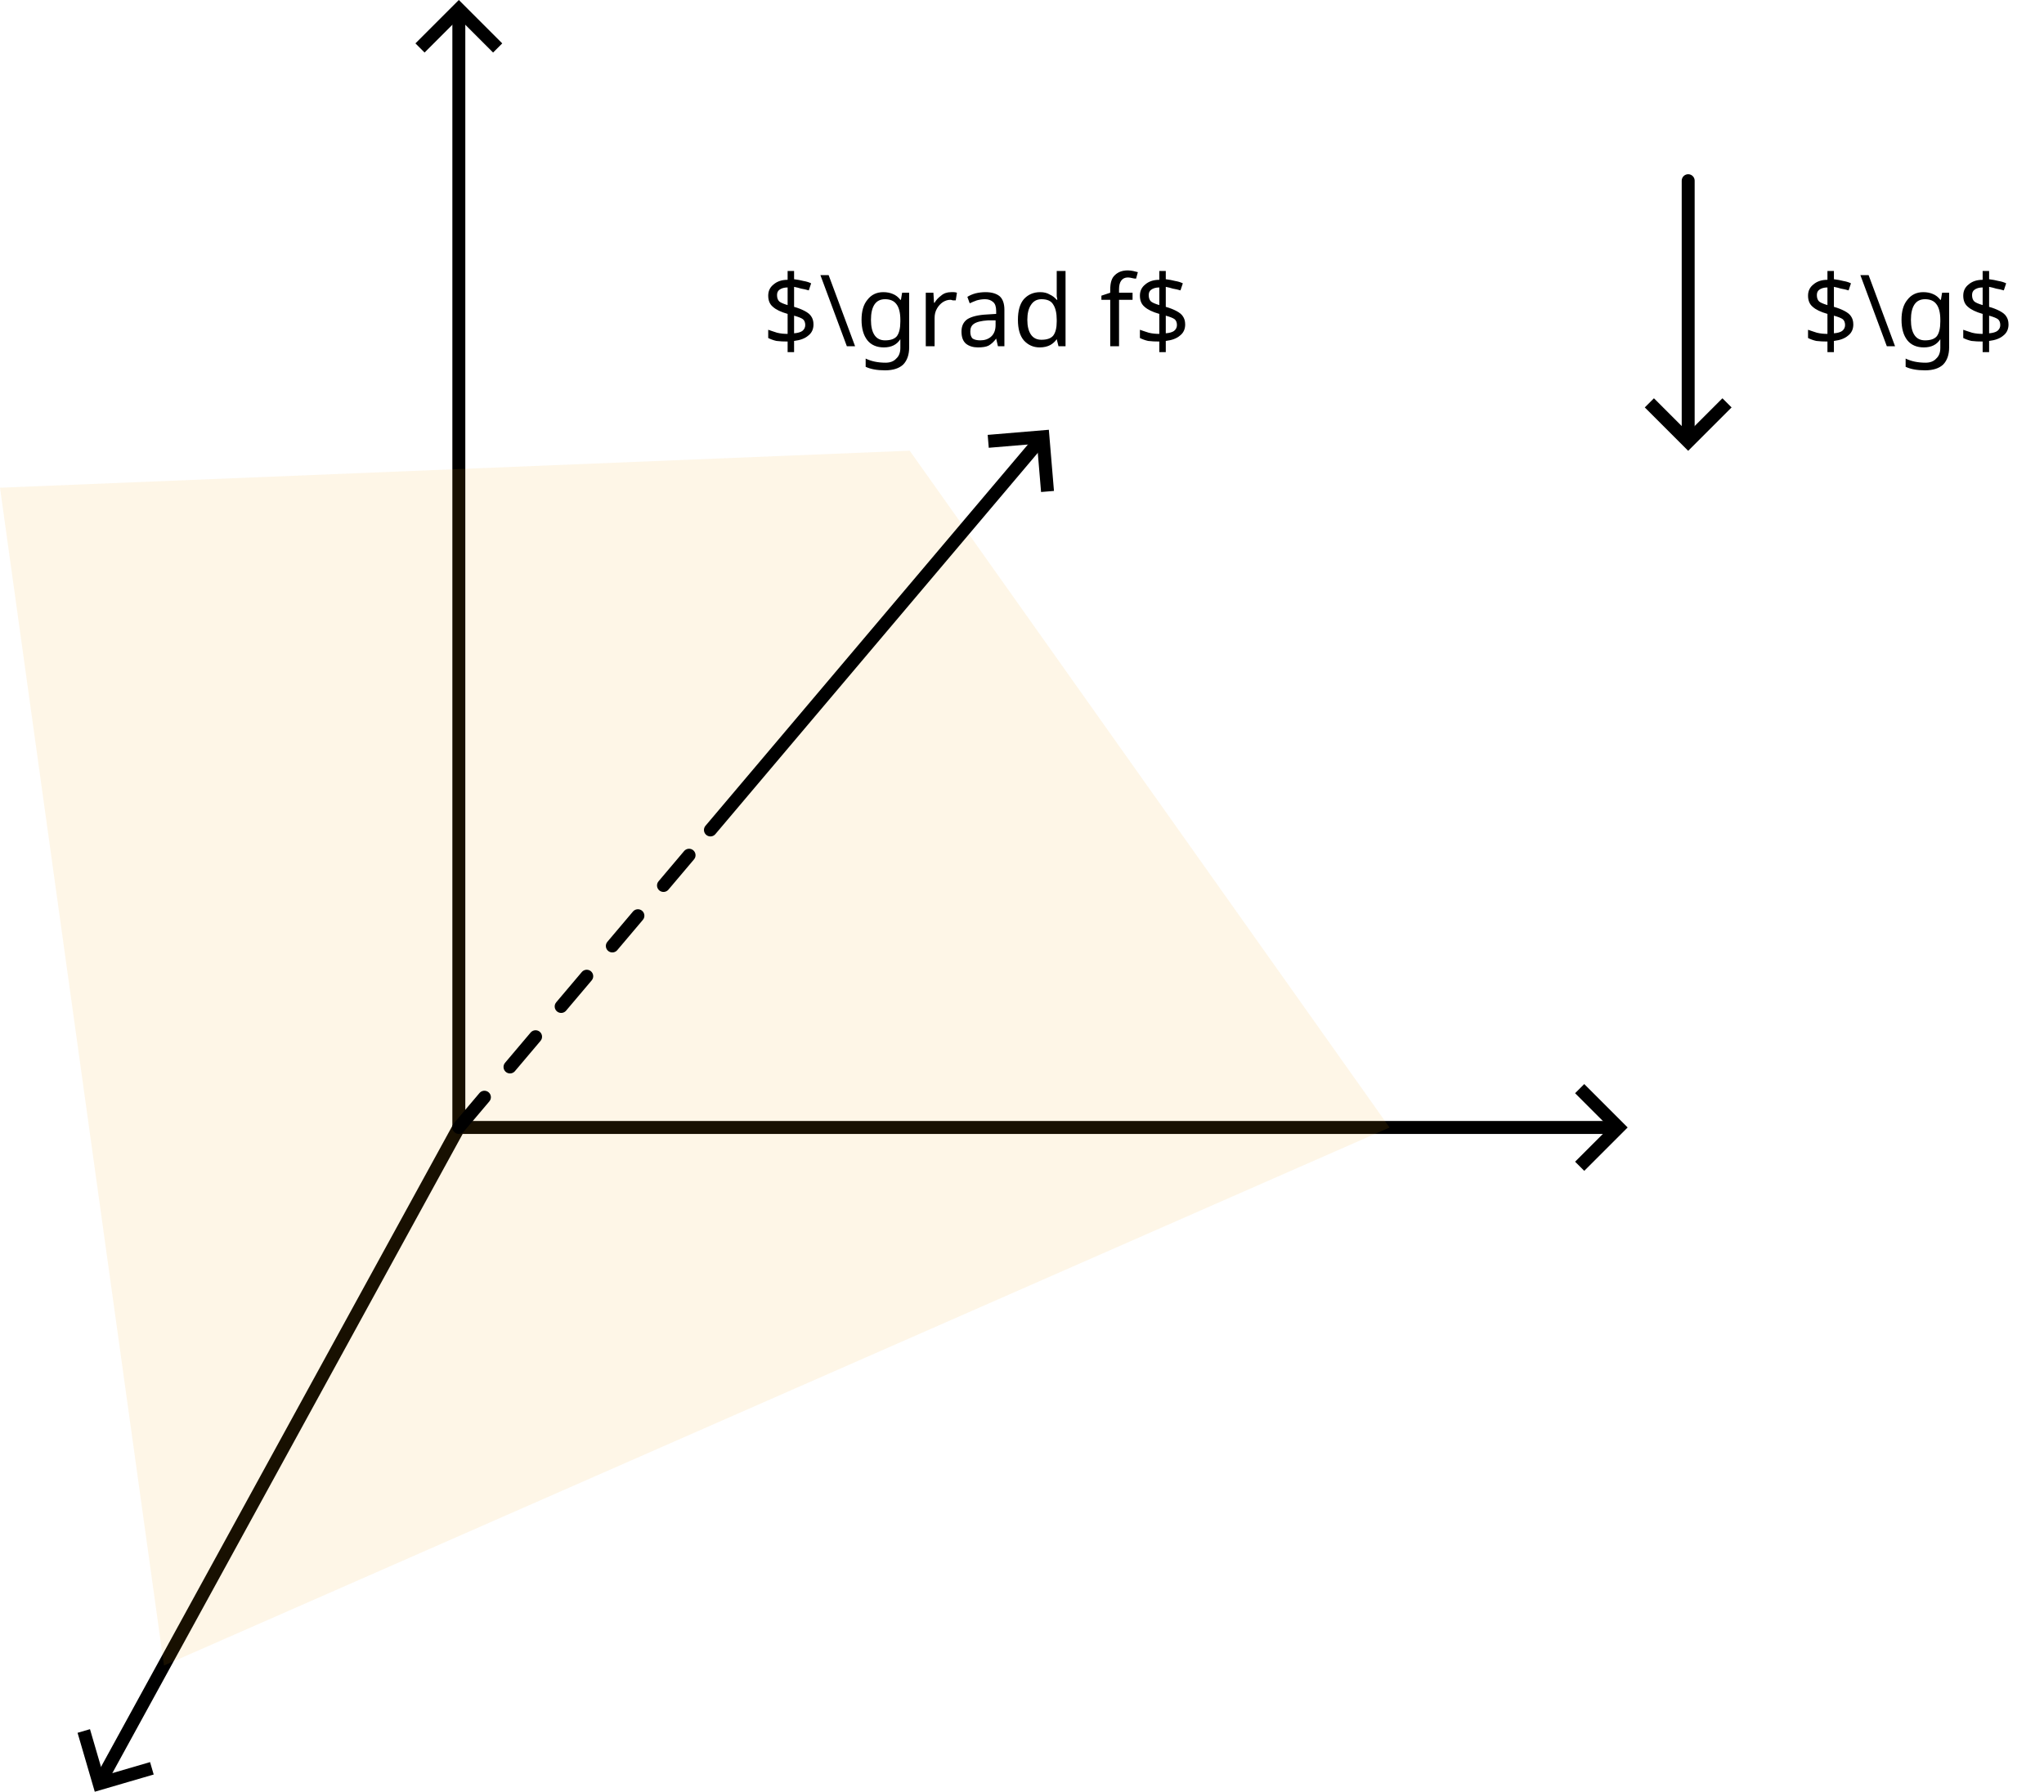
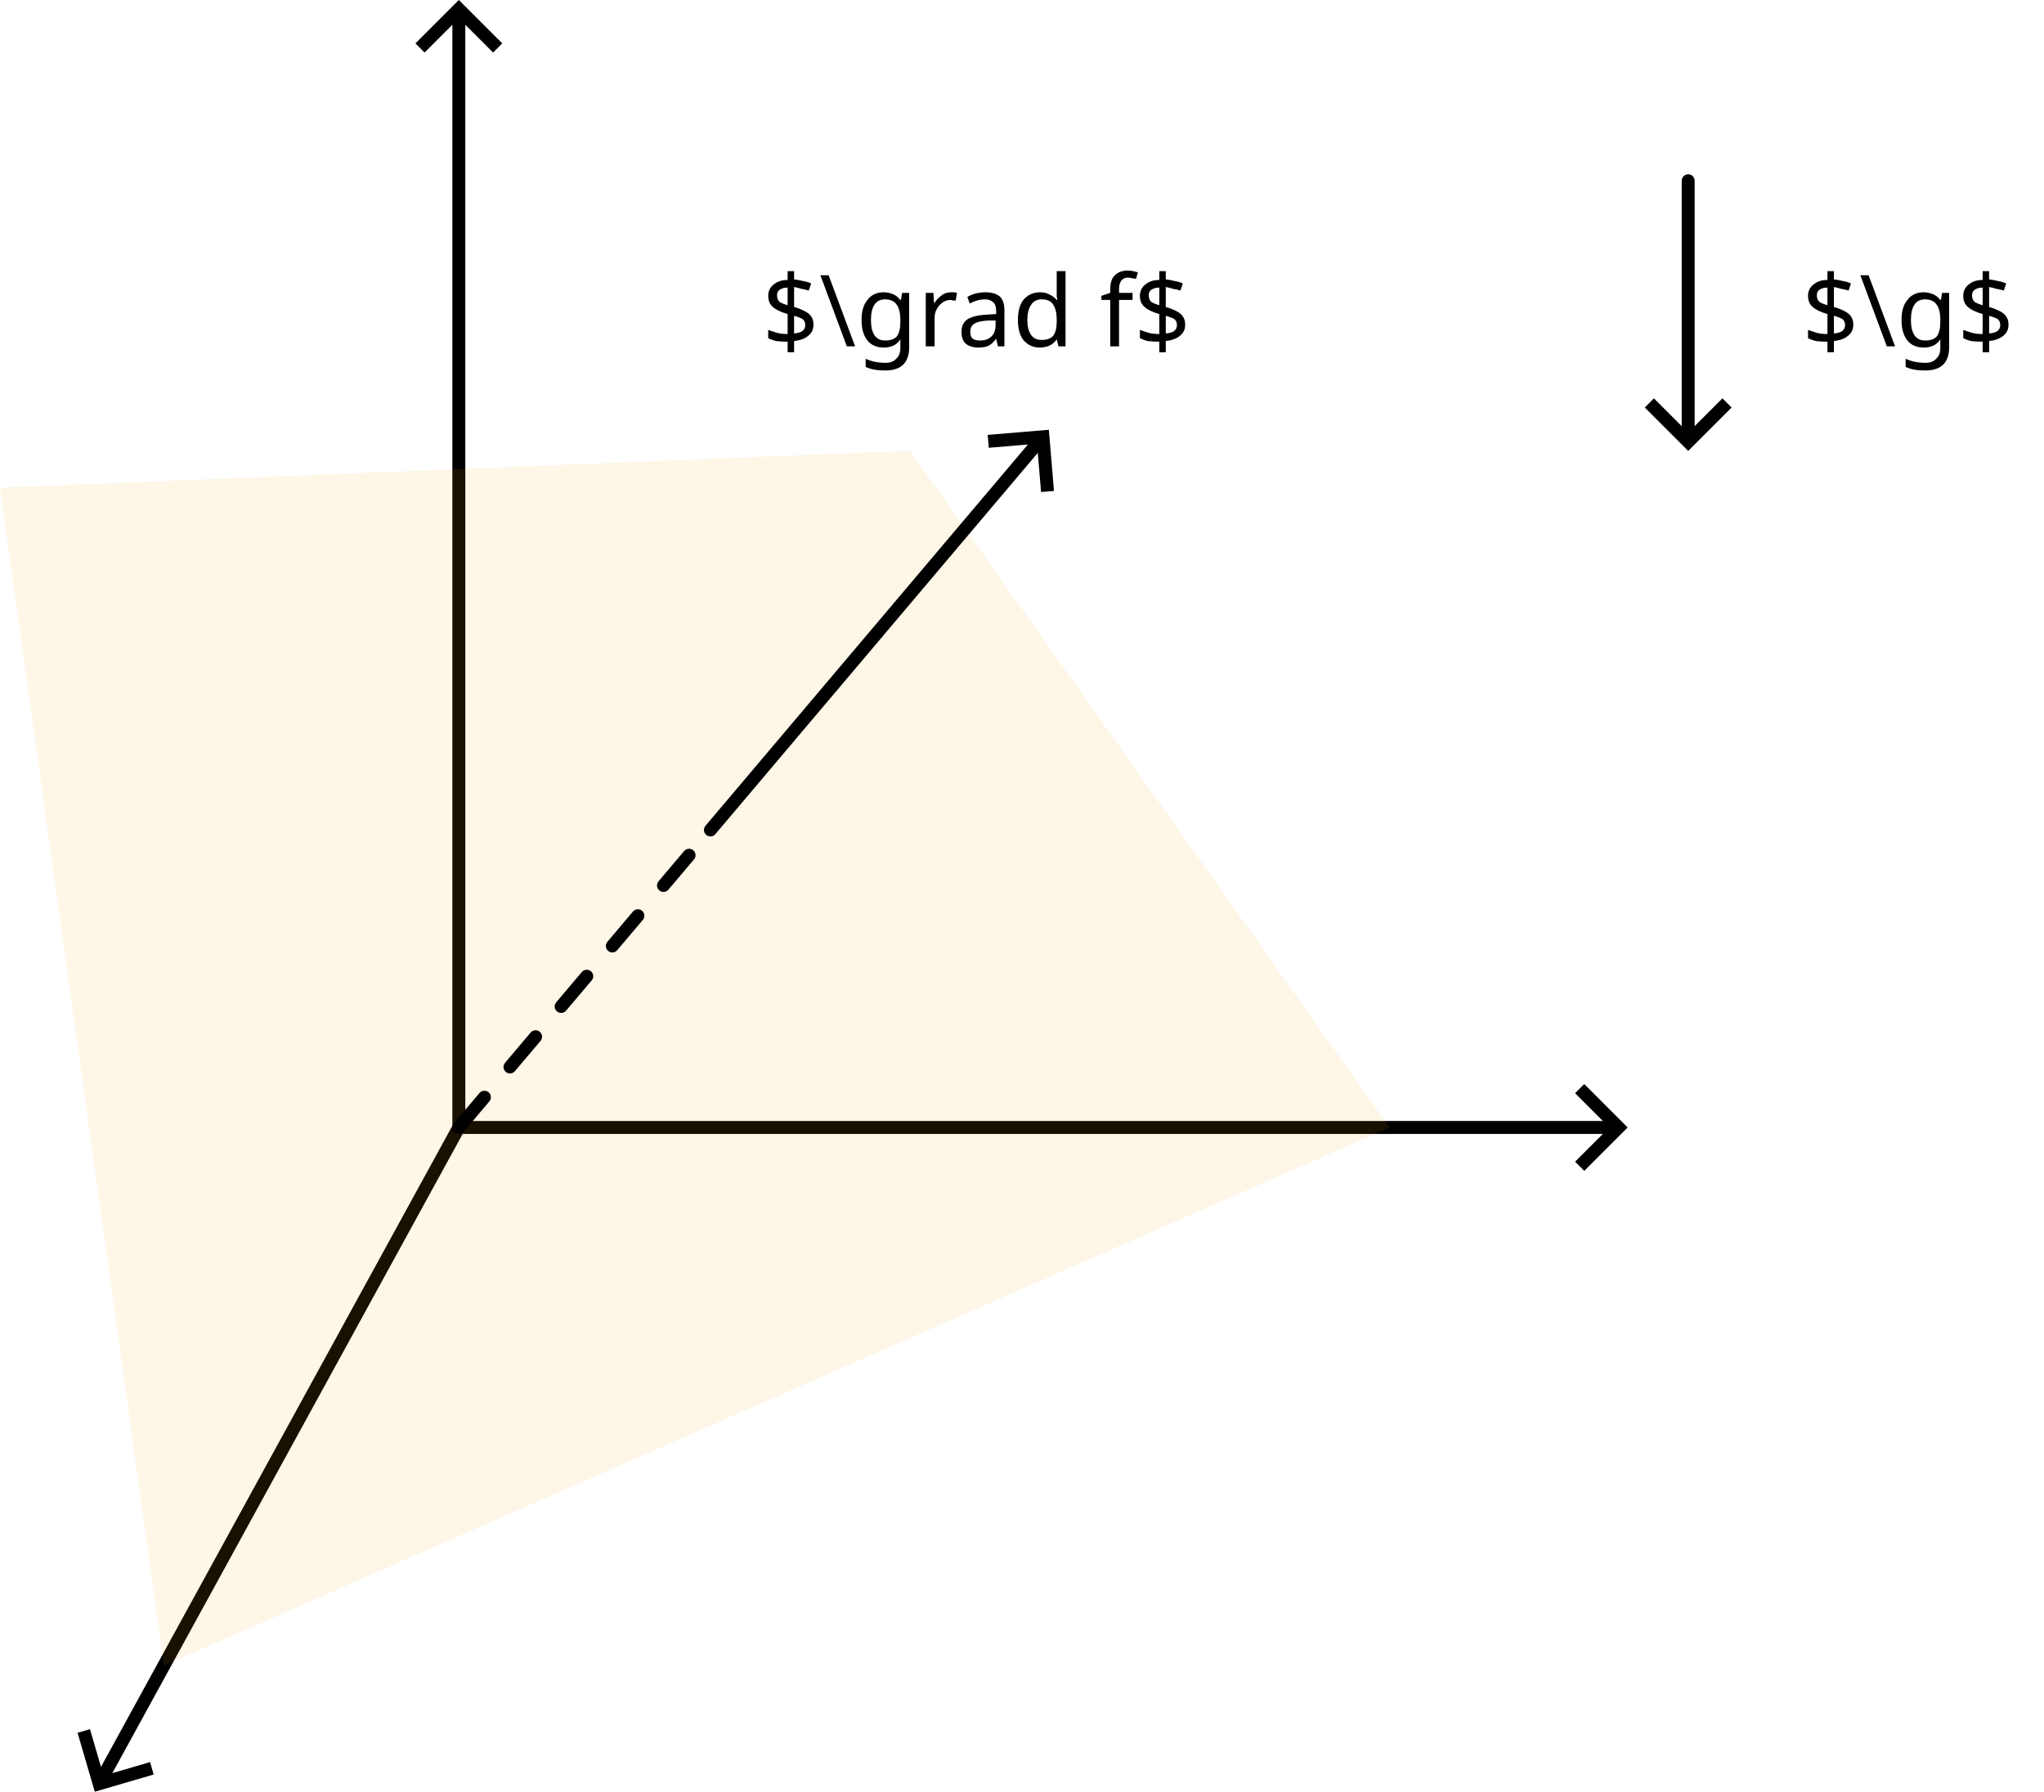
<svg xmlns="http://www.w3.org/2000/svg" width="54.326mm" height="47.626mm" version="1.1" viewBox="0 0 54.326 47.626" xml:space="preserve">
  <defs>
    <marker id="marker8" overflow="visible" markerHeight="1" markerWidth="1" orient="auto-start-reverse" preserveAspectRatio="xMidYMid" viewBox="0 0 1 1">
      <path transform="rotate(180 .125 0)" d="m3-3-3 3 3 3" fill="none" stroke="context-stroke" />
    </marker>
    <marker id="ArrowWide" overflow="visible" markerHeight="1" markerWidth="1" orient="auto-start-reverse" preserveAspectRatio="xMidYMid" viewBox="0 0 1 1">
      <path transform="rotate(180 .125 0)" d="m3-3-3 3 3 3" fill="none" stroke="context-stroke" />
    </marker>
  </defs>
  <path d="m12.195 29.969v-29.64" fill="none" marker-end="url(#ArrowWide)" stroke="#000" stroke-linecap="round" stroke-linejoin="round" stroke-width=".344" style="paint-order:markers stroke fill" />
  <path d="m12.195 29.969-9.518 17.368" fill="none" marker-end="url(#ArrowWide)" stroke="#000" stroke-linecap="round" stroke-linejoin="round" stroke-width=".344" style="paint-order:markers stroke fill" />
  <path d="m12.195 29.969h30.736" fill="none" marker-end="url(#ArrowWide)" stroke="#000" stroke-linecap="round" stroke-linejoin="round" stroke-width=".344" style="paint-order:markers stroke fill" />
  <path d="m0 12.964 24.178-0.984 12.754 17.99-32.574 14.301z" fill="#f9a30d" fill-opacity=".1" style="paint-order:markers stroke fill" />
-   <path d="m44.869 4.803v6.851" fill="none" marker-end="url(#ArrowWide)" stroke="#000" stroke-linecap="round" stroke-linejoin="round" stroke-width=".344" style="paint-order:markers stroke fill" />
-   <text x="47.9" y="9.205" fill="#000000" font-family="'MonaspiceNe Nerd Font'" font-size="2.646px" stroke-width=".265" xml:space="preserve">
-     <tspan x="47.9" y="9.205" stroke-width=".265">$\g$</tspan>
+   <path d="m44.869 4.805v6.851" fill="none" marker-end="url(#ArrowWide)" stroke="#000" stroke-linecap="round" stroke-linejoin="round" stroke-width=".344" style="paint-order:markers stroke fill" />
+   <text x="47.9" y="9.208" fill="#000000" font-family="'MonaspiceNe Nerd Font'" font-size="2.646px" stroke-width=".265" xml:space="preserve">
+     <tspan x="47.9" y="9.208" stroke-width=".265">$\g$</tspan>
  </text>
  <path d="m18.882 22.061 8.782-10.386" fill="none" marker-end="url(#marker8)" stroke="#000" stroke-linecap="round" stroke-linejoin="round" stroke-width=".344" style="paint-order:markers stroke fill" />
  <path d="m12.195 29.969 6.687-7.908" fill="none" stroke="#000" stroke-dasharray="1.053, 1.053" stroke-linecap="round" stroke-linejoin="round" stroke-width=".344" style="paint-order:markers stroke fill" />
-   <text x="20.26" y="9.205" fill="#000000" font-family="'MonaspiceNe Nerd Font'" font-size="2.646px" stroke-width=".265" xml:space="preserve">
-     <tspan x="20.26" y="9.205" stroke-width=".265">$\grad f$</tspan>
+   <text x="20.26" y="9.208" fill="#000000" font-family="'MonaspiceNe Nerd Font'" font-size="2.646px" stroke-width=".265" xml:space="preserve">
+     <tspan x="20.26" y="9.208" stroke-width=".265">$\grad f$</tspan>
  </text>
</svg>
